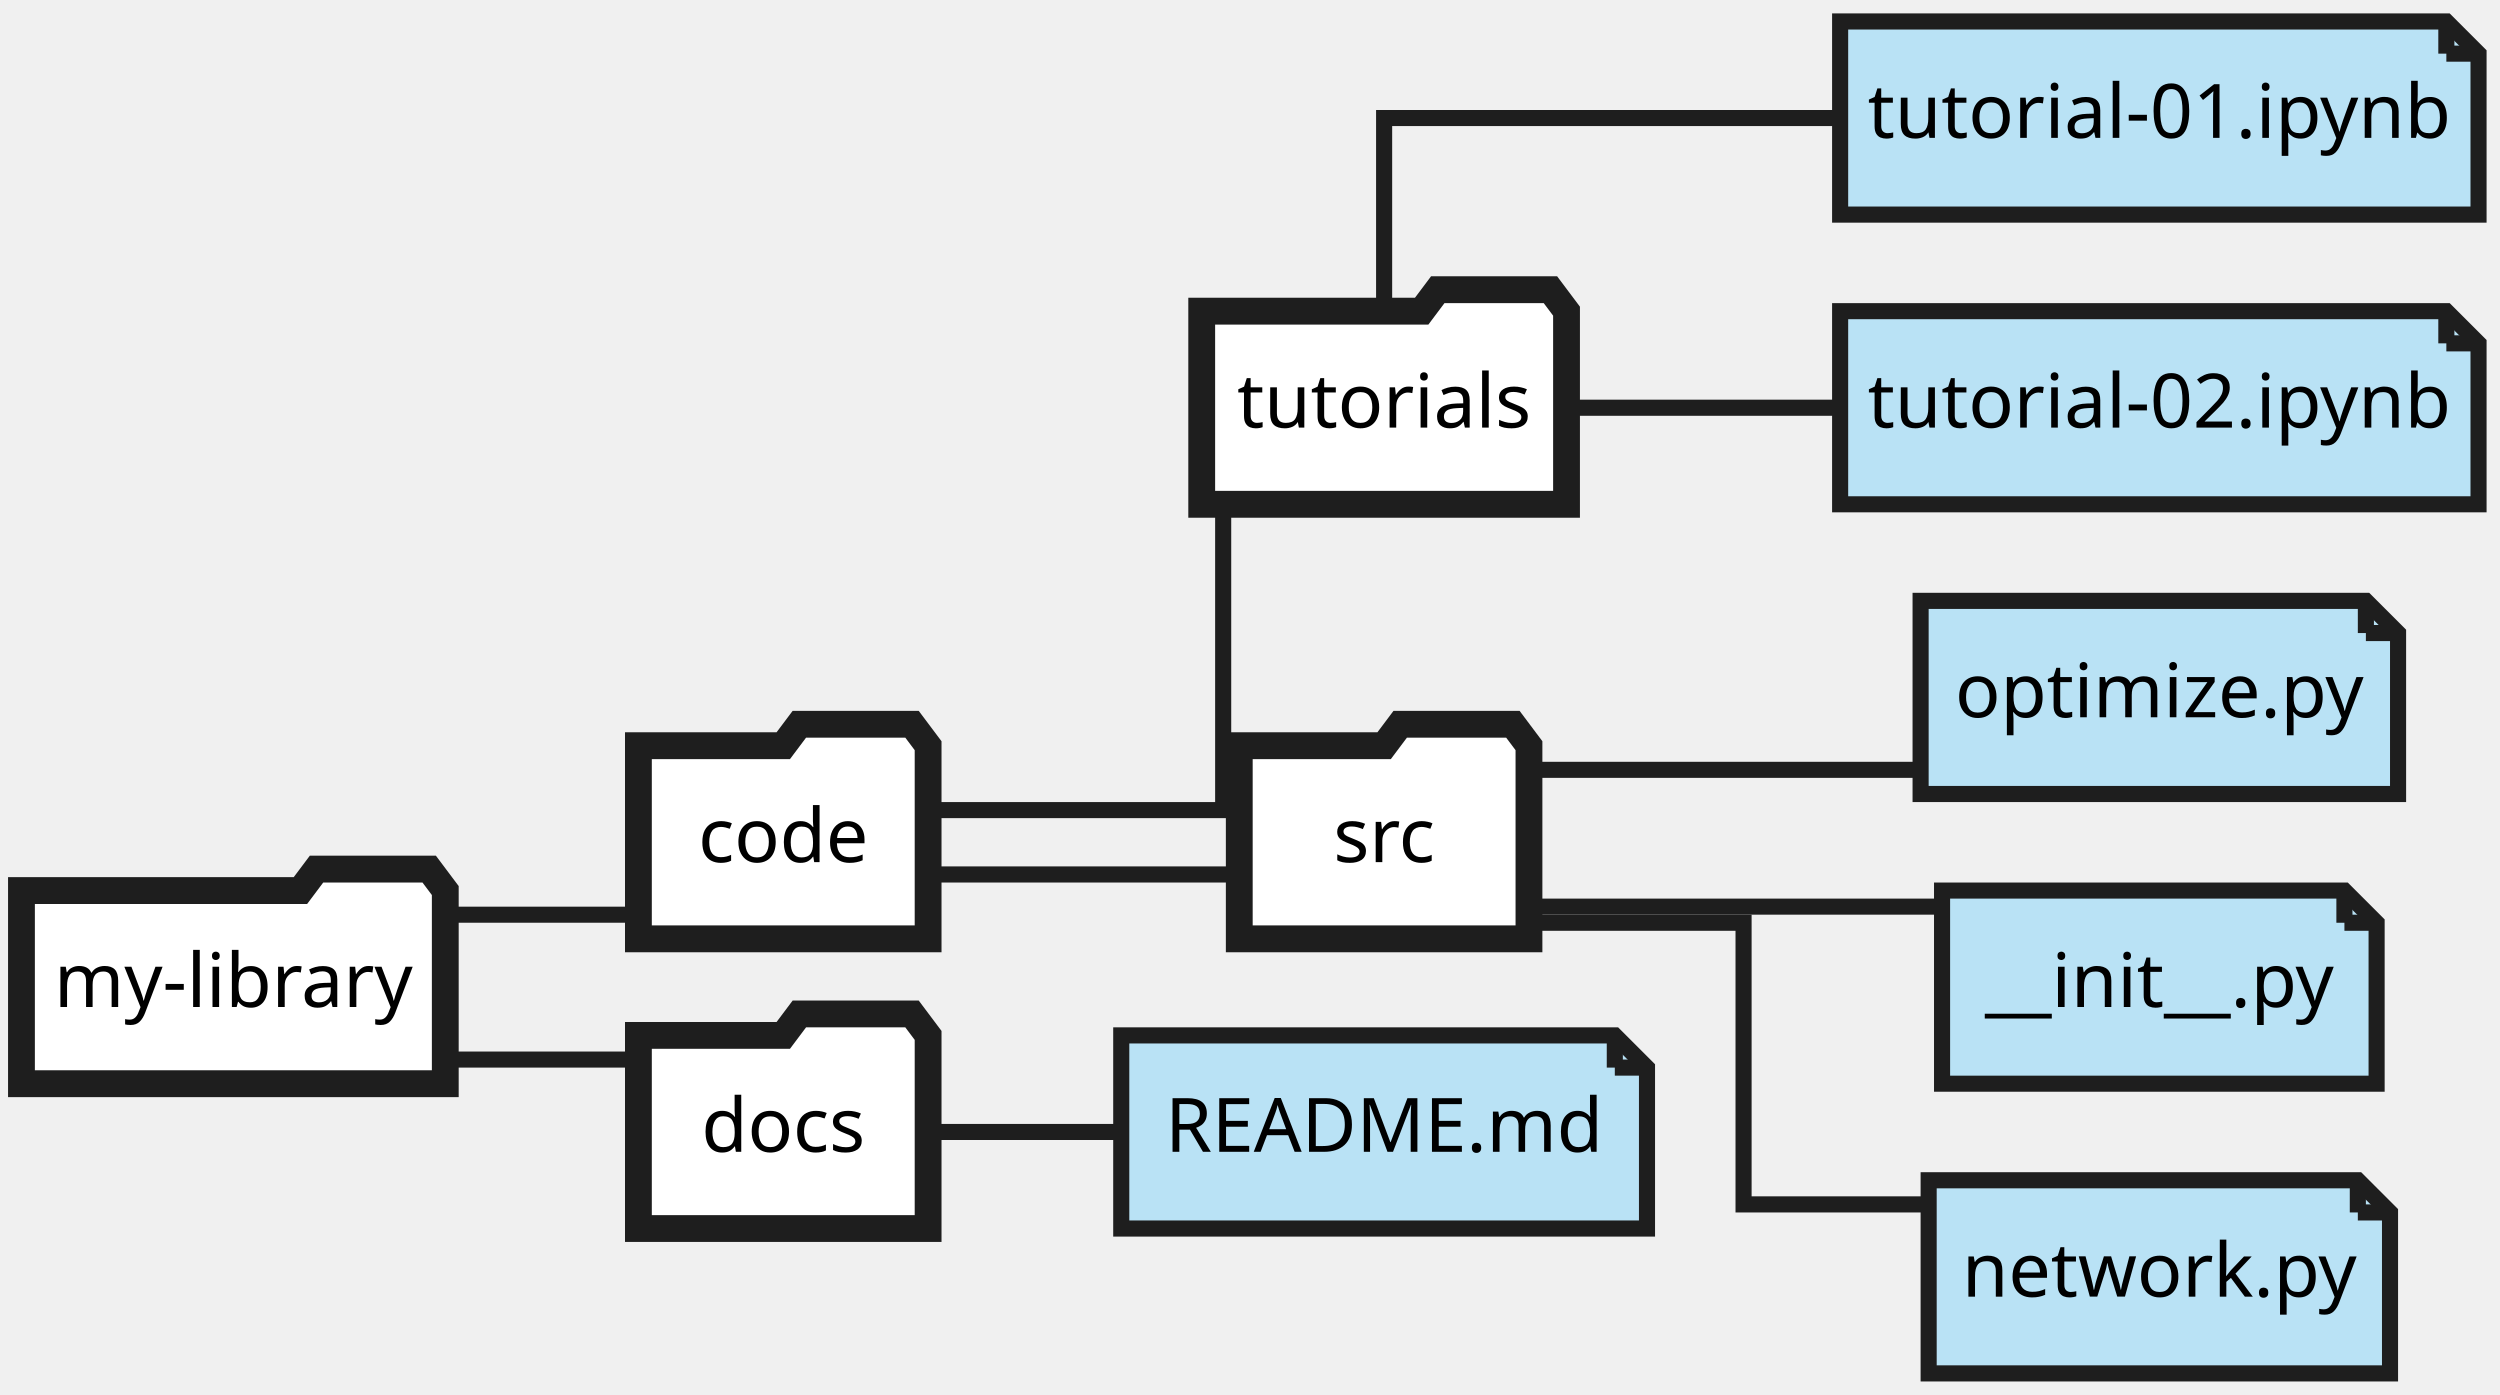
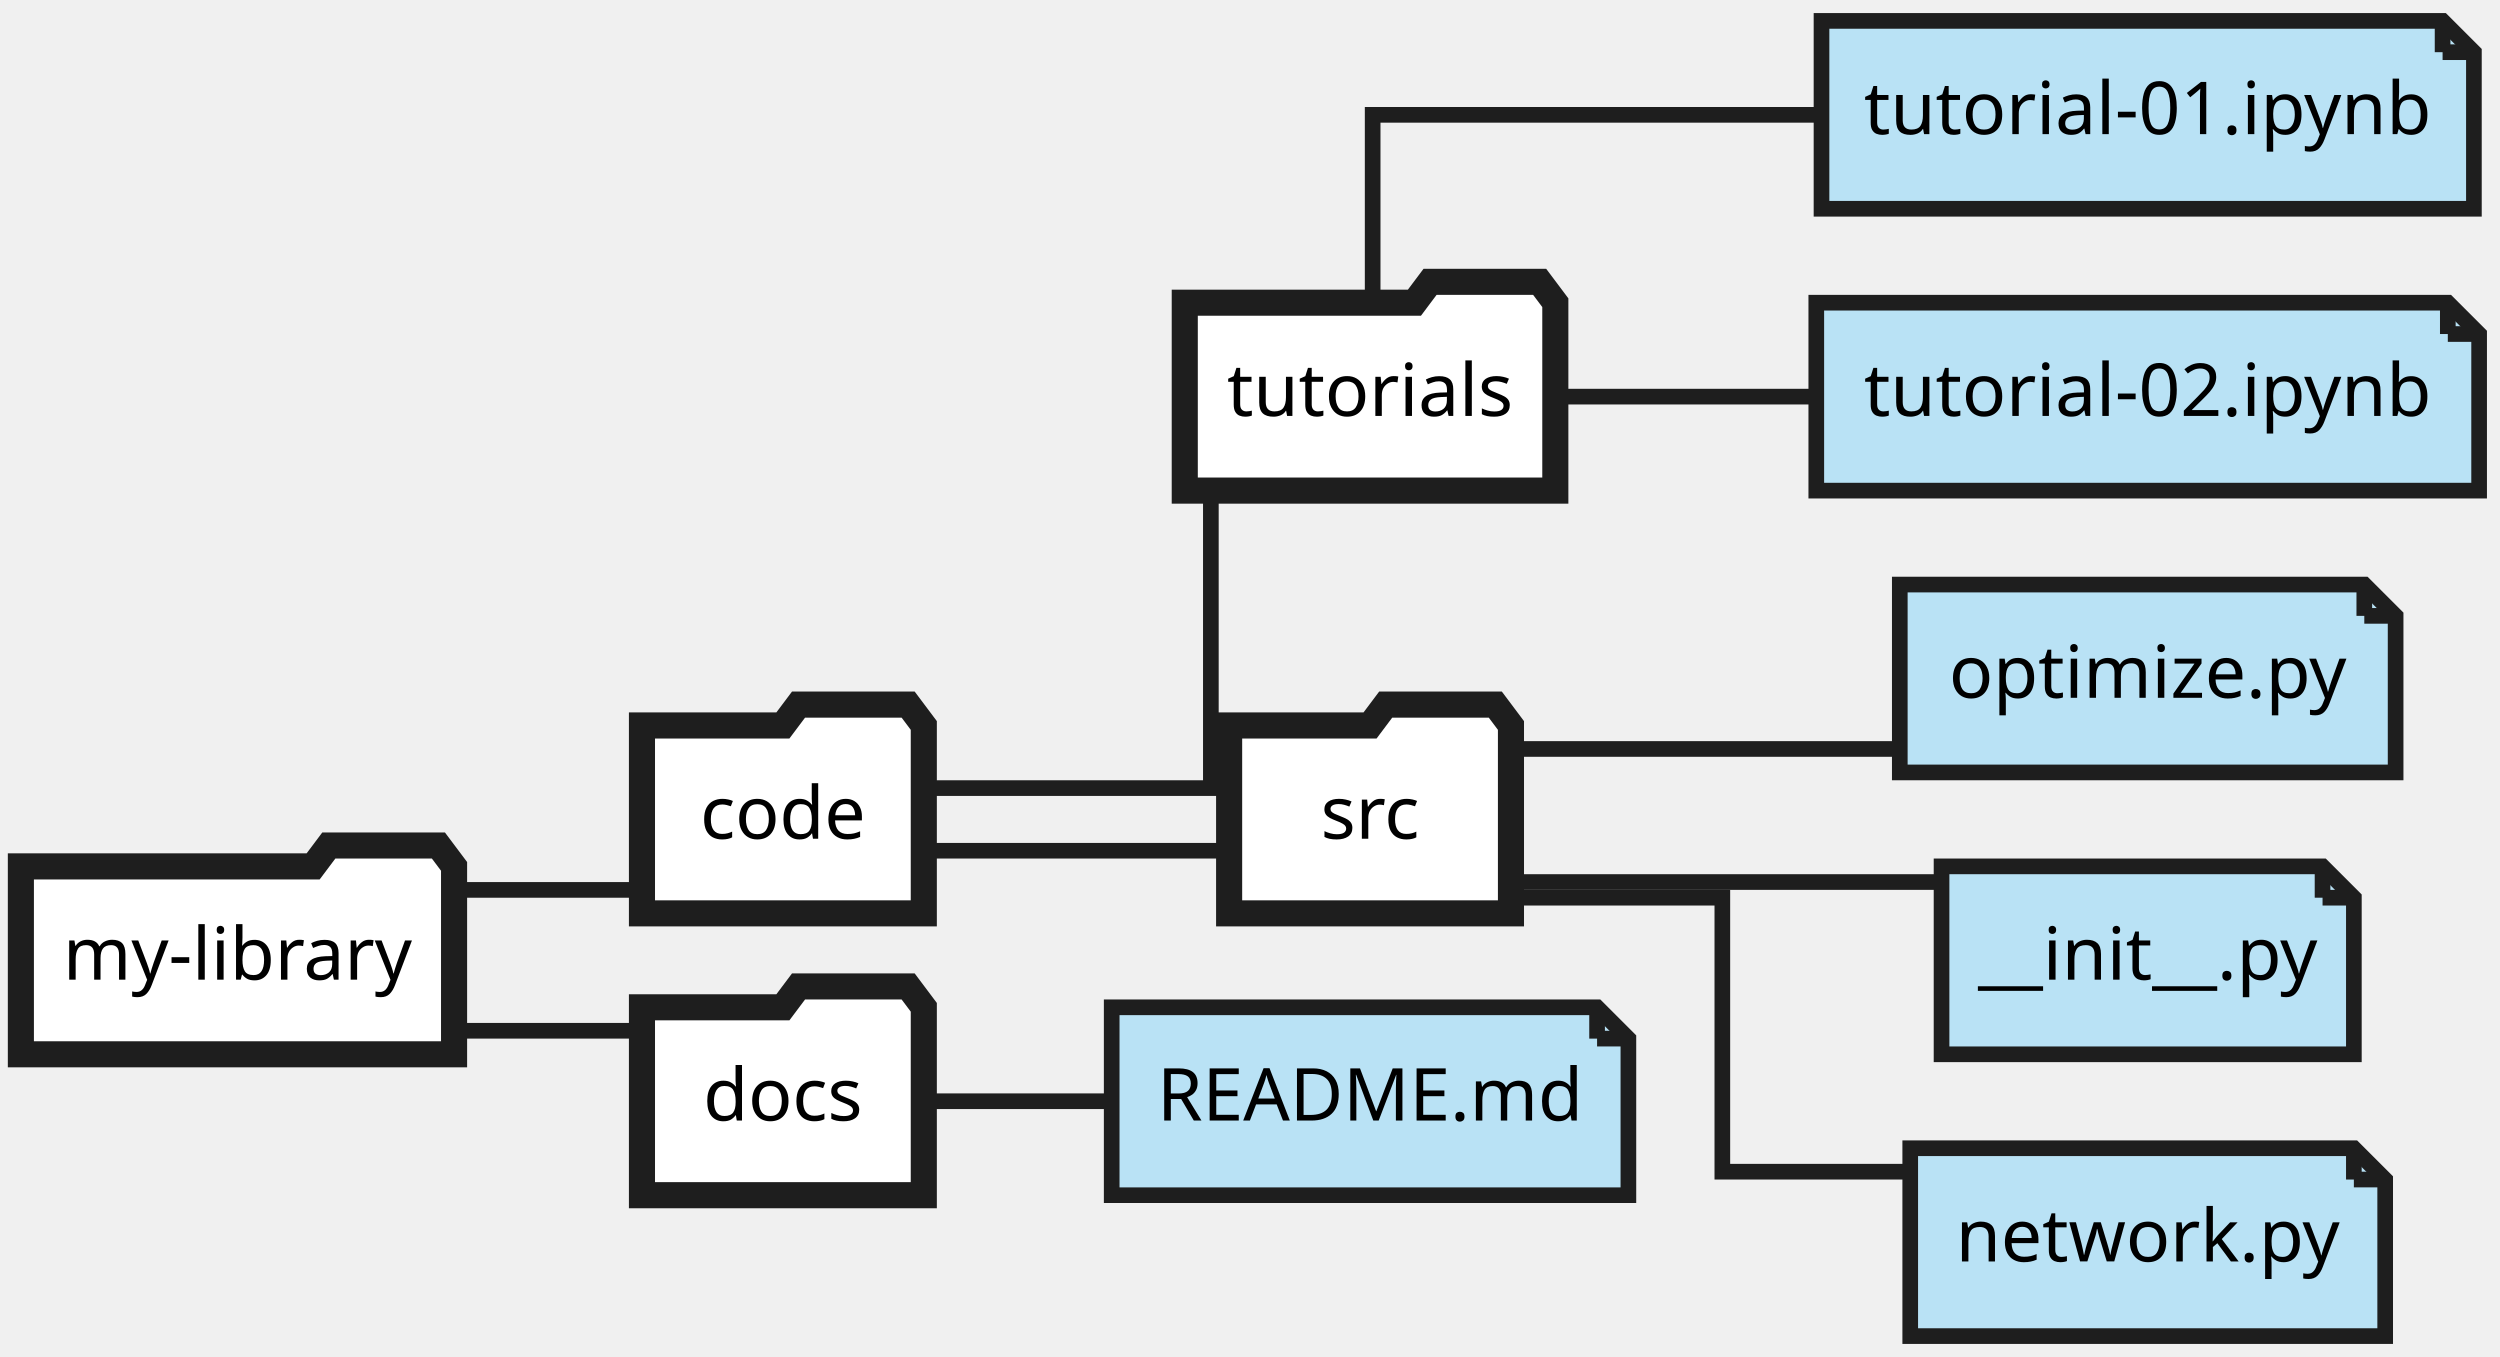
- <svg xmlns="http://www.w3.org/2000/svg" width="466pt" height="260pt" viewBox="0.00 0.00 466.00 260.00">
+ <svg xmlns="http://www.w3.org/2000/svg" width="479pt" height="260pt" viewBox="0.00 0.00 479.00 260.00">
  <g id="graph0" class="graph" transform="scale(1 1) rotate(0) translate(4 256)">
    <g id="node1" class="node">
-       <polygon fill="white" stroke="#1e1e1e" stroke-width="5" points="79,-90 76,-94 55,-94 52,-90 0,-90 0,-54 79,-54 79,-90" />
-       <text text-anchor="middle" x="39.5" y="-68.3" font-family="Avenir" font-size="14.00">my-library</text>
+       <polygon fill="white" stroke="#1e1e1e" stroke-width="5" points="83,-90 80,-94 59,-94 56,-90 0,-90 0,-54 83,-54 83,-90" />
+       <text text-anchor="middle" x="41.5" y="-68.3" font-family="Graphik" font-size="14.00">my-library</text>
    </g>
    <g id="node2" class="node">
-       <polygon fill="white" stroke="#1e1e1e" stroke-width="5" points="169,-117 166,-121 145,-121 142,-117 115,-117 115,-81 169,-81 169,-117" />
-       <text text-anchor="middle" x="142" y="-95.3" font-family="Avenir" font-size="14.00">code</text>
+       <polygon fill="white" stroke="#1e1e1e" stroke-width="5" points="173,-117 170,-121 149,-121 146,-117 119,-117 119,-81 173,-81 173,-117" />
+       <text text-anchor="middle" x="146" y="-95.3" font-family="Graphik" font-size="14.00">code</text>
    </g>
    <g id="edge8" class="edge">
-       <path fill="none" stroke="#1e1e1e" stroke-width="3" d="M79.13,-85.5C91.07,-85.5 103.9,-85.5 114.84,-85.5" />
+       <path fill="none" stroke="#1e1e1e" stroke-width="3" d="M83.1,-85.5C95.17,-85.5 108.03,-85.5 118.95,-85.5" />
    </g>
    <g id="node10" class="node">
-       <polygon fill="white" stroke="#1e1e1e" stroke-width="5" points="169,-63 166,-67 145,-67 142,-63 115,-63 115,-27 169,-27 169,-63" />
-       <text text-anchor="middle" x="142" y="-41.3" font-family="Avenir" font-size="14.00">docs</text>
+       <polygon fill="white" stroke="#1e1e1e" stroke-width="5" points="173,-63 170,-67 149,-67 146,-63 119,-63 119,-27 173,-27 173,-63" />
+       <text text-anchor="middle" x="146" y="-41.3" font-family="Graphik" font-size="14.00">docs</text>
    </g>
    <g id="edge10" class="edge">
-       <path fill="none" stroke="#1e1e1e" stroke-width="3" d="M79.13,-58.5C91.07,-58.5 103.9,-58.5 114.84,-58.5" />
+       <path fill="none" stroke="#1e1e1e" stroke-width="3" d="M83.1,-58.5C95.17,-58.5 108.03,-58.5 118.95,-58.5" />
    </g>
    <g id="node3" class="node">
-       <polygon fill="white" stroke="#1e1e1e" stroke-width="5" points="288,-198 285,-202 264,-202 261,-198 220,-198 220,-162 288,-162 288,-198" />
-       <text text-anchor="middle" x="254" y="-176.3" font-family="Avenir" font-size="14.00">tutorials</text>
+       <polygon fill="white" stroke="#1e1e1e" stroke-width="5" points="294,-198 291,-202 270,-202 267,-198 223,-198 223,-162 294,-162 294,-198" />
+       <text text-anchor="middle" x="258.5" y="-176.3" font-family="Graphik" font-size="14.00">tutorials</text>
    </g>
    <g id="edge3" class="edge">
-       <path fill="none" stroke="#1e1e1e" stroke-width="3" d="M169.3,-105C193.16,-105 224,-105 224,-105 224,-105 224,-139.65 224,-161.84" />
+       <path fill="none" stroke="#1e1e1e" stroke-width="3" d="M173.3,-105C197.16,-105 228,-105 228,-105 228,-105 228,-139.65 228,-161.84" />
    </g>
    <g id="node6" class="node">
-       <polygon fill="white" stroke="#1e1e1e" stroke-width="5" points="281,-117 278,-121 257,-121 254,-117 227,-117 227,-81 281,-81 281,-117" />
-       <text text-anchor="middle" x="254" y="-95.3" font-family="Avenir" font-size="14.00">src</text>
+       <polygon fill="white" stroke="#1e1e1e" stroke-width="5" points="285.5,-117 282.5,-121 261.5,-121 258.5,-117 231.5,-117 231.5,-81 285.5,-81 285.5,-117" />
+       <text text-anchor="middle" x="258.5" y="-95.3" font-family="Graphik" font-size="14.00">src</text>
    </g>
    <g id="edge7" class="edge">
-       <path fill="none" stroke="#1e1e1e" stroke-width="3" d="M169.11,-93C186.59,-93 209.24,-93 226.75,-93" />
+       <path fill="none" stroke="#1e1e1e" stroke-width="3" d="M173.23,-93C190.79,-93 213.54,-93 231.13,-93" />
    </g>
    <g id="node4" class="node">
-       <polygon fill="#b9e2f5" stroke="#1e1e1e" stroke-width="3" points="452,-252 339,-252 339,-216 458,-216 458,-246 452,-252" />
-       <polyline fill="none" stroke="#1e1e1e" stroke-width="3" points="452,-252 452,-246 " />
-       <polyline fill="none" stroke="#1e1e1e" stroke-width="3" points="458,-246 452,-246 " />
-       <text text-anchor="middle" x="398.5" y="-230.3" font-family="Avenir" font-size="14.00">tutorial-01.ipynb</text>
+       <polygon fill="#b9e2f5" stroke="#1e1e1e" stroke-width="3" points="464,-252 345,-252 345,-216 470,-216 470,-246 464,-252" />
+       <polyline fill="none" stroke="#1e1e1e" stroke-width="3" points="464,-252 464,-246 " />
+       <polyline fill="none" stroke="#1e1e1e" stroke-width="3" points="470,-246 464,-246 " />
+       <text text-anchor="middle" x="407.5" y="-230.3" font-family="Graphik" font-size="14.00">tutorial-01.ipynb</text>
    </g>
    <g id="edge1" class="edge">
-       <path fill="none" stroke="#1e1e1e" stroke-width="3" d="M254,-198.28C254,-213.95 254,-234 254,-234 254,-234 299.09,-234 338.89,-234" />
+       <path fill="none" stroke="#1e1e1e" stroke-width="3" d="M259,-198.28C259,-213.95 259,-234 259,-234 259,-234 304.37,-234 344.95,-234" />
    </g>
    <g id="node5" class="node">
-       <polygon fill="#b9e2f5" stroke="#1e1e1e" stroke-width="3" points="452,-198 339,-198 339,-162 458,-162 458,-192 452,-198" />
-       <polyline fill="none" stroke="#1e1e1e" stroke-width="3" points="452,-198 452,-192 " />
-       <polyline fill="none" stroke="#1e1e1e" stroke-width="3" points="458,-192 452,-192 " />
-       <text text-anchor="middle" x="398.5" y="-176.3" font-family="Avenir" font-size="14.00">tutorial-02.ipynb</text>
+       <polygon fill="#b9e2f5" stroke="#1e1e1e" stroke-width="3" points="465,-198 344,-198 344,-162 471,-162 471,-192 465,-198" />
+       <polyline fill="none" stroke="#1e1e1e" stroke-width="3" points="465,-198 465,-192 " />
+       <polyline fill="none" stroke="#1e1e1e" stroke-width="3" points="471,-192 465,-192 " />
+       <text text-anchor="middle" x="407.5" y="-176.3" font-family="Graphik" font-size="14.00">tutorial-02.ipynb</text>
    </g>
    <g id="edge2" class="edge">
-       <path fill="none" stroke="#1e1e1e" stroke-width="3" d="M288.24,-180C303.35,-180 321.55,-180 338.78,-180" />
+       <path fill="none" stroke="#1e1e1e" stroke-width="3" d="M294.19,-180C309.08,-180 326.85,-180 343.85,-180" />
    </g>
    <g id="node7" class="node">
-       <polygon fill="#b9e2f5" stroke="#1e1e1e" stroke-width="3" points="437,-144 354,-144 354,-108 443,-108 443,-138 437,-144" />
-       <polyline fill="none" stroke="#1e1e1e" stroke-width="3" points="437,-144 437,-138 " />
-       <polyline fill="none" stroke="#1e1e1e" stroke-width="3" points="443,-138 437,-138 " />
-       <text text-anchor="middle" x="398.5" y="-122.3" font-family="Avenir" font-size="14.00">optimize.py</text>
+       <polygon fill="#b9e2f5" stroke="#1e1e1e" stroke-width="3" points="449,-144 360,-144 360,-108 455,-108 455,-138 449,-144" />
+       <polyline fill="none" stroke="#1e1e1e" stroke-width="3" points="449,-144 449,-138 " />
+       <polyline fill="none" stroke="#1e1e1e" stroke-width="3" points="455,-138 449,-138 " />
+       <text text-anchor="middle" x="407.5" y="-122.3" font-family="Graphik" font-size="14.00">optimize.py</text>
    </g>
    <g id="edge4" class="edge">
-       <path fill="none" stroke="#1e1e1e" stroke-width="3" d="M281.18,-112.5C301.62,-112.5 330.07,-112.5 353.83,-112.5" />
+       <path fill="none" stroke="#1e1e1e" stroke-width="3" d="M285.83,-112.5C306.5,-112.5 335.39,-112.5 359.84,-112.5" />
    </g>
    <g id="node8" class="node">
-       <polygon fill="#b9e2f5" stroke="#1e1e1e" stroke-width="3" points="433,-90 358,-90 358,-54 439,-54 439,-84 433,-90" />
-       <polyline fill="none" stroke="#1e1e1e" stroke-width="3" points="433,-90 433,-84 " />
-       <polyline fill="none" stroke="#1e1e1e" stroke-width="3" points="439,-84 433,-84 " />
-       <text text-anchor="middle" x="398.5" y="-68.3" font-family="Avenir" font-size="14.00">__init__.py</text>
+       <polygon fill="#b9e2f5" stroke="#1e1e1e" stroke-width="3" points="441,-90 368,-90 368,-54 447,-54 447,-84 441,-90" />
+       <polyline fill="none" stroke="#1e1e1e" stroke-width="3" points="441,-90 441,-84 " />
+       <polyline fill="none" stroke="#1e1e1e" stroke-width="3" points="447,-84 441,-84 " />
+       <text text-anchor="middle" x="407.5" y="-68.3" font-family="Graphik" font-size="14.00">__init__.py</text>
    </g>
    <g id="edge5" class="edge">
-       <path fill="none" stroke="#1e1e1e" stroke-width="3" d="M281.18,-87C302.76,-87 333.28,-87 357.78,-87" />
+       <path fill="none" stroke="#1e1e1e" stroke-width="3" d="M285.83,-87C308.85,-87 342.08,-87 367.99,-87" />
    </g>
    <g id="node9" class="node">
-       <polygon fill="#b9e2f5" stroke="#1e1e1e" stroke-width="3" points="435.5,-36 355.5,-36 355.5,0 441.5,0 441.5,-30 435.5,-36" />
-       <polyline fill="none" stroke="#1e1e1e" stroke-width="3" points="435.5,-36 435.5,-30 " />
-       <polyline fill="none" stroke="#1e1e1e" stroke-width="3" points="441.5,-30 435.5,-30 " />
-       <text text-anchor="middle" x="398.5" y="-14.3" font-family="Avenir" font-size="14.00">network.py</text>
+       <polygon fill="#b9e2f5" stroke="#1e1e1e" stroke-width="3" points="447,-36 362,-36 362,0 453,0 453,-30 447,-36" />
+       <polyline fill="none" stroke="#1e1e1e" stroke-width="3" points="447,-36 447,-30 " />
+       <polyline fill="none" stroke="#1e1e1e" stroke-width="3" points="453,-30 447,-30 " />
+       <text text-anchor="middle" x="407.5" y="-14.3" font-family="Graphik" font-size="14.00">network.py</text>
    </g>
    <g id="edge6" class="edge">
-       <path fill="none" stroke="#1e1e1e" stroke-width="3" d="M281.25,-84C299.8,-84 321,-84 321,-84 321,-84 321,-31.5 321,-31.5 321,-31.5 337.47,-31.5 355.22,-31.5" />
+       <path fill="none" stroke="#1e1e1e" stroke-width="3" d="M285.57,-84C304.34,-84 326,-84 326,-84 326,-84 326,-31.5 326,-31.5 326,-31.5 343.32,-31.5 361.98,-31.5" />
    </g>
    <g id="node11" class="node">
-       <polygon fill="#b9e2f5" stroke="#1e1e1e" stroke-width="3" points="297,-63 205,-63 205,-27 303,-27 303,-57 297,-63" />
-       <polyline fill="none" stroke="#1e1e1e" stroke-width="3" points="297,-63 297,-57 " />
-       <polyline fill="none" stroke="#1e1e1e" stroke-width="3" points="303,-57 297,-57 " />
-       <text text-anchor="middle" x="254" y="-41.3" font-family="Avenir" font-size="14.00">README.md</text>
+       <polygon fill="#b9e2f5" stroke="#1e1e1e" stroke-width="3" points="302,-63 209,-63 209,-27 308,-27 308,-57 302,-63" />
+       <polyline fill="none" stroke="#1e1e1e" stroke-width="3" points="302,-63 302,-57 " />
+       <polyline fill="none" stroke="#1e1e1e" stroke-width="3" points="308,-57 302,-57 " />
+       <text text-anchor="middle" x="258.5" y="-41.3" font-family="Graphik" font-size="14.00">README.md</text>
    </g>
    <g id="edge9" class="edge">
-       <path fill="none" stroke="#1e1e1e" stroke-width="3" d="M169.11,-45C179.86,-45 192.56,-45 204.82,-45" />
+       <path fill="none" stroke="#1e1e1e" stroke-width="3" d="M173.23,-45C183.9,-45 196.48,-45 208.65,-45" />
    </g>
  </g>
</svg>
